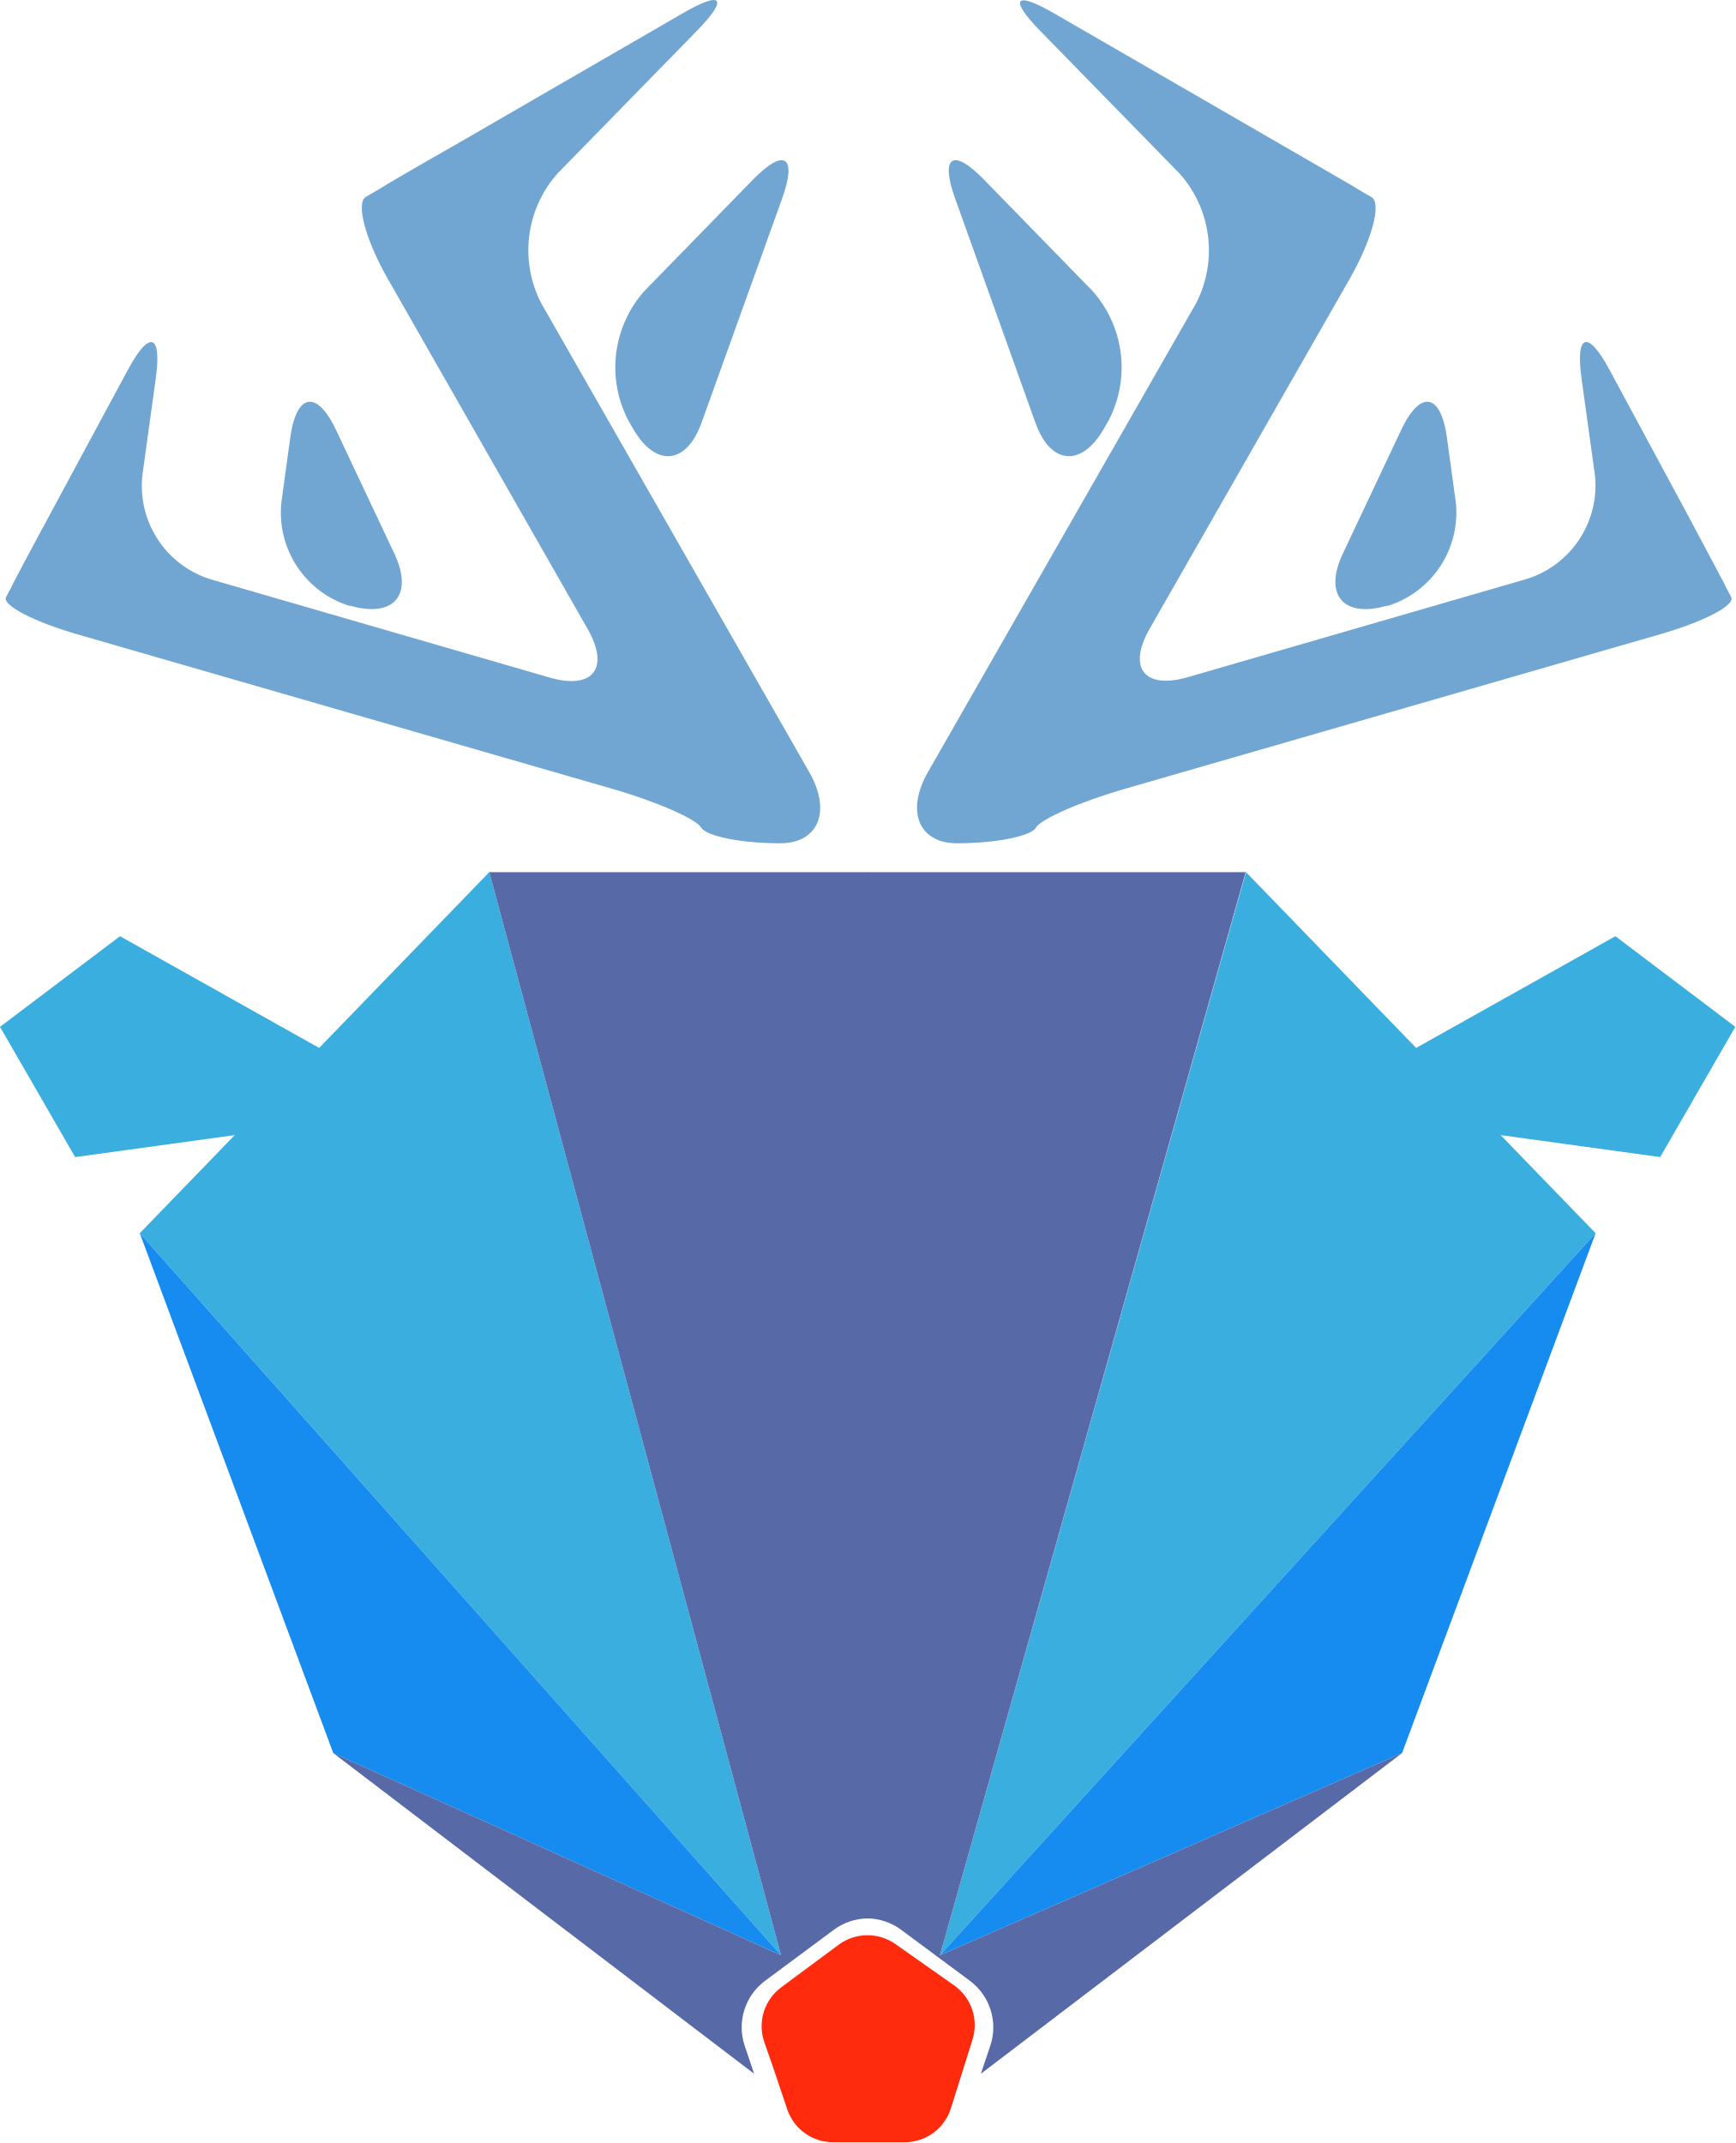
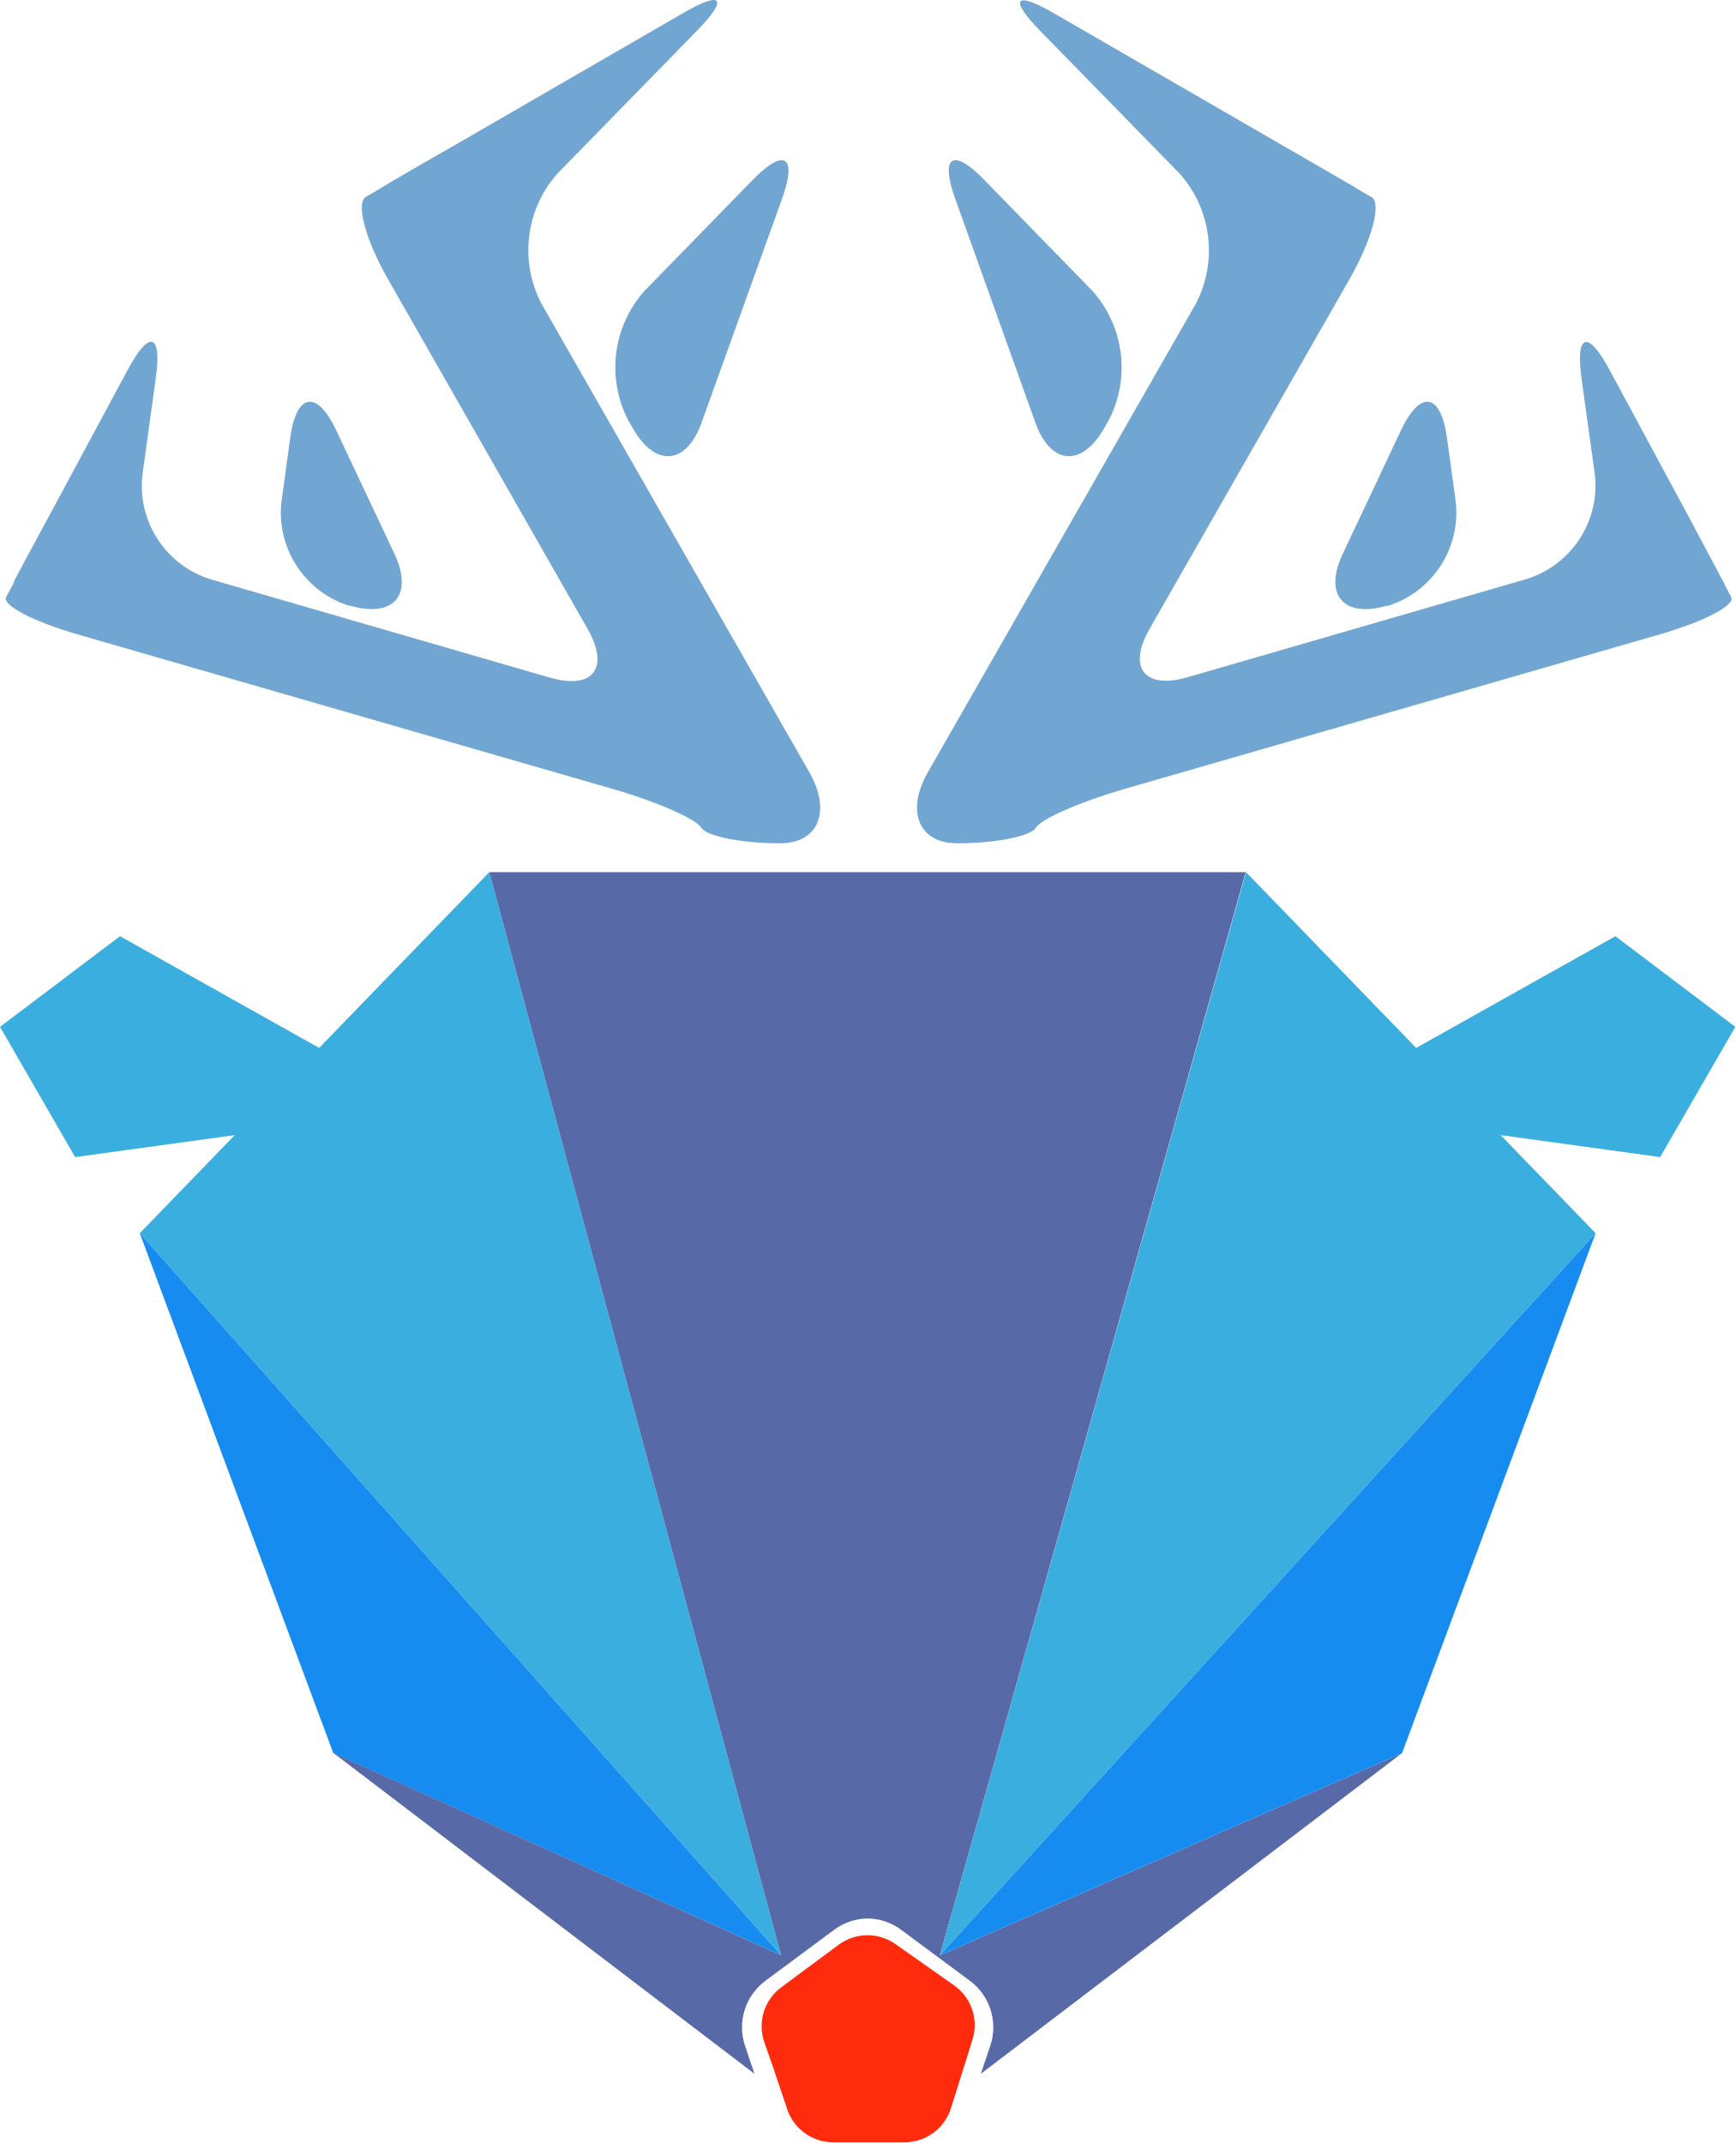
<svg xmlns="http://www.w3.org/2000/svg" id="Layer_1" data-name="Layer 1" viewBox="0 0 211.56 261.29">
  <defs>
    <style>.cls-1{fill:#71a6d2;}.cls-2{fill:#3aaedf;}.cls-3{fill:#168cf1;}.cls-4{fill:#5869a7;}.cls-5{fill:#ff2b0c;}</style>
  </defs>
-   <path class="cls-1" d="M95.1,102.82c-4.69,0-9-.86-9.61-1.91s-5.41-3.16-10.7-4.69L9.39,77.33C4.1,75.8.21,73.76.74,72.8S1.69,71,1.67,71s2.1-4,4.71-8.82l9.24-17.14c2.61-4.84,4.13-4.35,3.37,1.1L17.36,57.93A11.94,11.94,0,0,0,25.6,70.61l41.4,12c5.28,1.53,7.37-1.13,4.65-5.91L47.28,34c-2.73-4.78-3.93-9.27-2.67-10s2.28-1.33,2.28-1.35,3.88-2.3,8.64-5L83.32,1.57C88.08-1.18,88.83-.22,85,3.72L68,21.12A14.07,14.07,0,0,0,66,37L98.66,94.14C101.39,98.91,99.79,102.82,95.1,102.82Z" />
+   <path class="cls-1" d="M95.1,102.82c-4.69,0-9-.86-9.61-1.91s-5.41-3.16-10.7-4.69L9.39,77.33C4.1,75.8.21,73.76.74,72.8s1-1.8.93-1.8,2.1-4,4.71-8.82L15.62,45c2.61-4.84,4.13-4.35,3.37,1.1L17.36,57.93A11.94,11.94,0,0,0,25.6,70.61l41.4,12c5.28,1.53,7.37-1.13,4.65-5.91L47.28,34c-2.73-4.78-3.93-9.27-2.67-10s2.28-1.33,2.28-1.35,3.88-2.3,8.64-5L83.32,1.57C88.08-1.18,88.83-.22,85,3.72L68,21.12A14.07,14.07,0,0,0,66,37L98.66,94.14C101.39,98.91,99.79,102.82,95.1,102.82Z" />
  <path class="cls-1" d="M95.36,24.19c1.86-5.18.24-6.19-3.6-2.25L78.6,35.44a14,14,0,0,0-2,15.82l.57,1c2.75,4.76,6.52,4.43,8.37-.75Z" />
-   <path class="cls-1" d="M41,52.49c-2.34-5-4.86-4.59-5.61.85l-1.08,7.87a11.91,11.91,0,0,0,8.26,12.65l.16,0c5.29,1.51,7.7-1.33,5.37-6.31Z" />
-   <path class="cls-1" d="M211.06,72.8c.53,1-3.36,3-8.65,4.53L137,96.22c-5.28,1.53-10.1,3.64-10.7,4.69s-4.93,1.91-9.61,1.91-6.29-3.91-3.56-8.68L145.81,37a14.07,14.07,0,0,0-2-15.84l-17-17.4c-3.84-3.94-3.09-4.9,1.67-2.15l27.8,16.07c4.76,2.75,8.65,5,8.64,5s1,.63,2.28,1.35.06,5.22-2.67,10L140.16,76.66c-2.73,4.78-.64,7.43,4.64,5.91l41.4-12a11.94,11.94,0,0,0,8.24-12.68l-1.63-11.76c-.75-5.45.77-5.94,3.38-1.1l9.24,17.14C208,67,210.15,71,210.13,71S210.53,71.83,211.06,72.8Z" />
+   <path class="cls-1" d="M41,52.49c-2.34-5-4.86-4.59-5.61.85l-1.08,7.87a11.91,11.91,0,0,0,8.26,12.65h.16c5.29,1.51,7.7-1.33,5.37-6.31Z" />
+   <path class="cls-1" d="M211.06,72.8c.53,1-3.36,3-8.65,4.53L137,96.22c-5.28,1.53-10.1,3.64-10.7,4.69s-4.93,1.91-9.61,1.91-6.29-3.91-3.56-8.68L145.81,37a14.07,14.07,0,0,0-2-15.84l-17-17.4c-3.84-3.94-3.09-4.9,1.67-2.15l27.8,16.07,8.64,5s1,.63,2.28,1.35.06,5.22-2.67,10L140.16,76.66c-2.73,4.78-.64,7.43,4.64,5.91l41.4-12a11.94,11.94,0,0,0,8.24-12.68l-1.63-11.76c-.75-5.45.77-5.94,3.38-1.1l9.24,17.14C208,67,210.15,71,210.13,71S210.53,71.83,211.06,72.8Z" />
  <path class="cls-1" d="M116.44,24.19C114.58,19,116.2,18,120,21.94l13.16,13.5a14,14,0,0,1,2,15.82l-.57,1c-2.75,4.76-6.52,4.43-8.37-.75Z" />
-   <path class="cls-1" d="M170.79,52.49c2.34-5,4.86-4.59,5.61.85l1.08,7.87a11.91,11.91,0,0,1-8.26,12.65l-.16,0c-5.29,1.51-7.7-1.33-5.37-6.31Z" />
+   <path class="cls-1" d="M170.79,52.49c2.34-5,4.86-4.59,5.61.85l1.08,7.87a11.91,11.91,0,0,1-8.26,12.65h-.16c-5.29,1.51-7.7-1.33-5.37-6.31Z" />
  <polygon class="cls-2" points="17.04 150.36 28.62 138.4 9.16 141.08 0 125.2 14.63 114.15 38.91 127.77 59.65 106.34 95.22 238.4 17.04 150.36" />
  <polygon class="cls-3" points="95.22 238.4 40.63 213.75 17.04 150.36 95.22 238.4" />
-   <path class="cls-4" d="M105.78,106.34V233.91a7,7,0,0,0-4.13,1.39l-8.37,6.21a7.07,7.07,0,0,0-2.49,7.93l1.15,3.41-51.31-39.1L95.22,238.4,59.65,106.34Z" />
+   <path class="cls-4" d="M170.93,213.75,120,252.53l-.42.32,1.15-3.41a7.06,7.06,0,0,0-2.49-7.93l-8.37-6.21a7,7,0,0,0-4.09-1.39h0a7,7,0,0,0-4.09,1.39l-8.37,6.21a7.06,7.06,0,0,0-2.49,7.93l1.15,3.41-51.31-39.1L95.22,238.4,59.65,106.34h92.22L114.59,238.4Z" />
  <polygon class="cls-2" points="202.4 141.08 182.95 138.4 194.53 150.36 114.59 238.4 151.91 106.34 172.65 127.77 196.94 114.15 211.56 125.2 202.4 141.08" />
  <polygon class="cls-3" points="194.53 150.36 170.93 213.75 114.59 238.4 194.53 150.36" />
-   <path class="cls-4" d="M170.93,213.75,120,252.53h0l-.42.32,1.15-3.41a7.07,7.07,0,0,0-2.49-7.93l-8.37-6.21a7,7,0,0,0-4.13-1.39V106.34h46.13L114.59,238.4Z" />
-   <path class="cls-5" d="M118.54,248.75l-.89,2.84-1.72,5.47a5.91,5.91,0,0,1-5.58,4.14l-4.62,0-4.09,0a5.91,5.91,0,0,1-5.66-4l-1.82-5.41-1-2.85a5.91,5.91,0,0,1,2.08-6.63l7-5.19a5.92,5.92,0,0,1,6.95-.07l7.1,5A5.91,5.91,0,0,1,118.54,248.75Z" />
+   <path class="cls-5" d="M118.54,248.75l-.89,2.84-1.72,5.47a5.91,5.91,0,0,1-5.58,4.14h-8.71a5.91,5.91,0,0,1-5.66-4l-1.82-5.41-1-2.85a5.91,5.91,0,0,1,2.08-6.63l7-5.19a5.92,5.92,0,0,1,6.95-.07l7.1,5A5.91,5.91,0,0,1,118.54,248.75Z" />
</svg>
